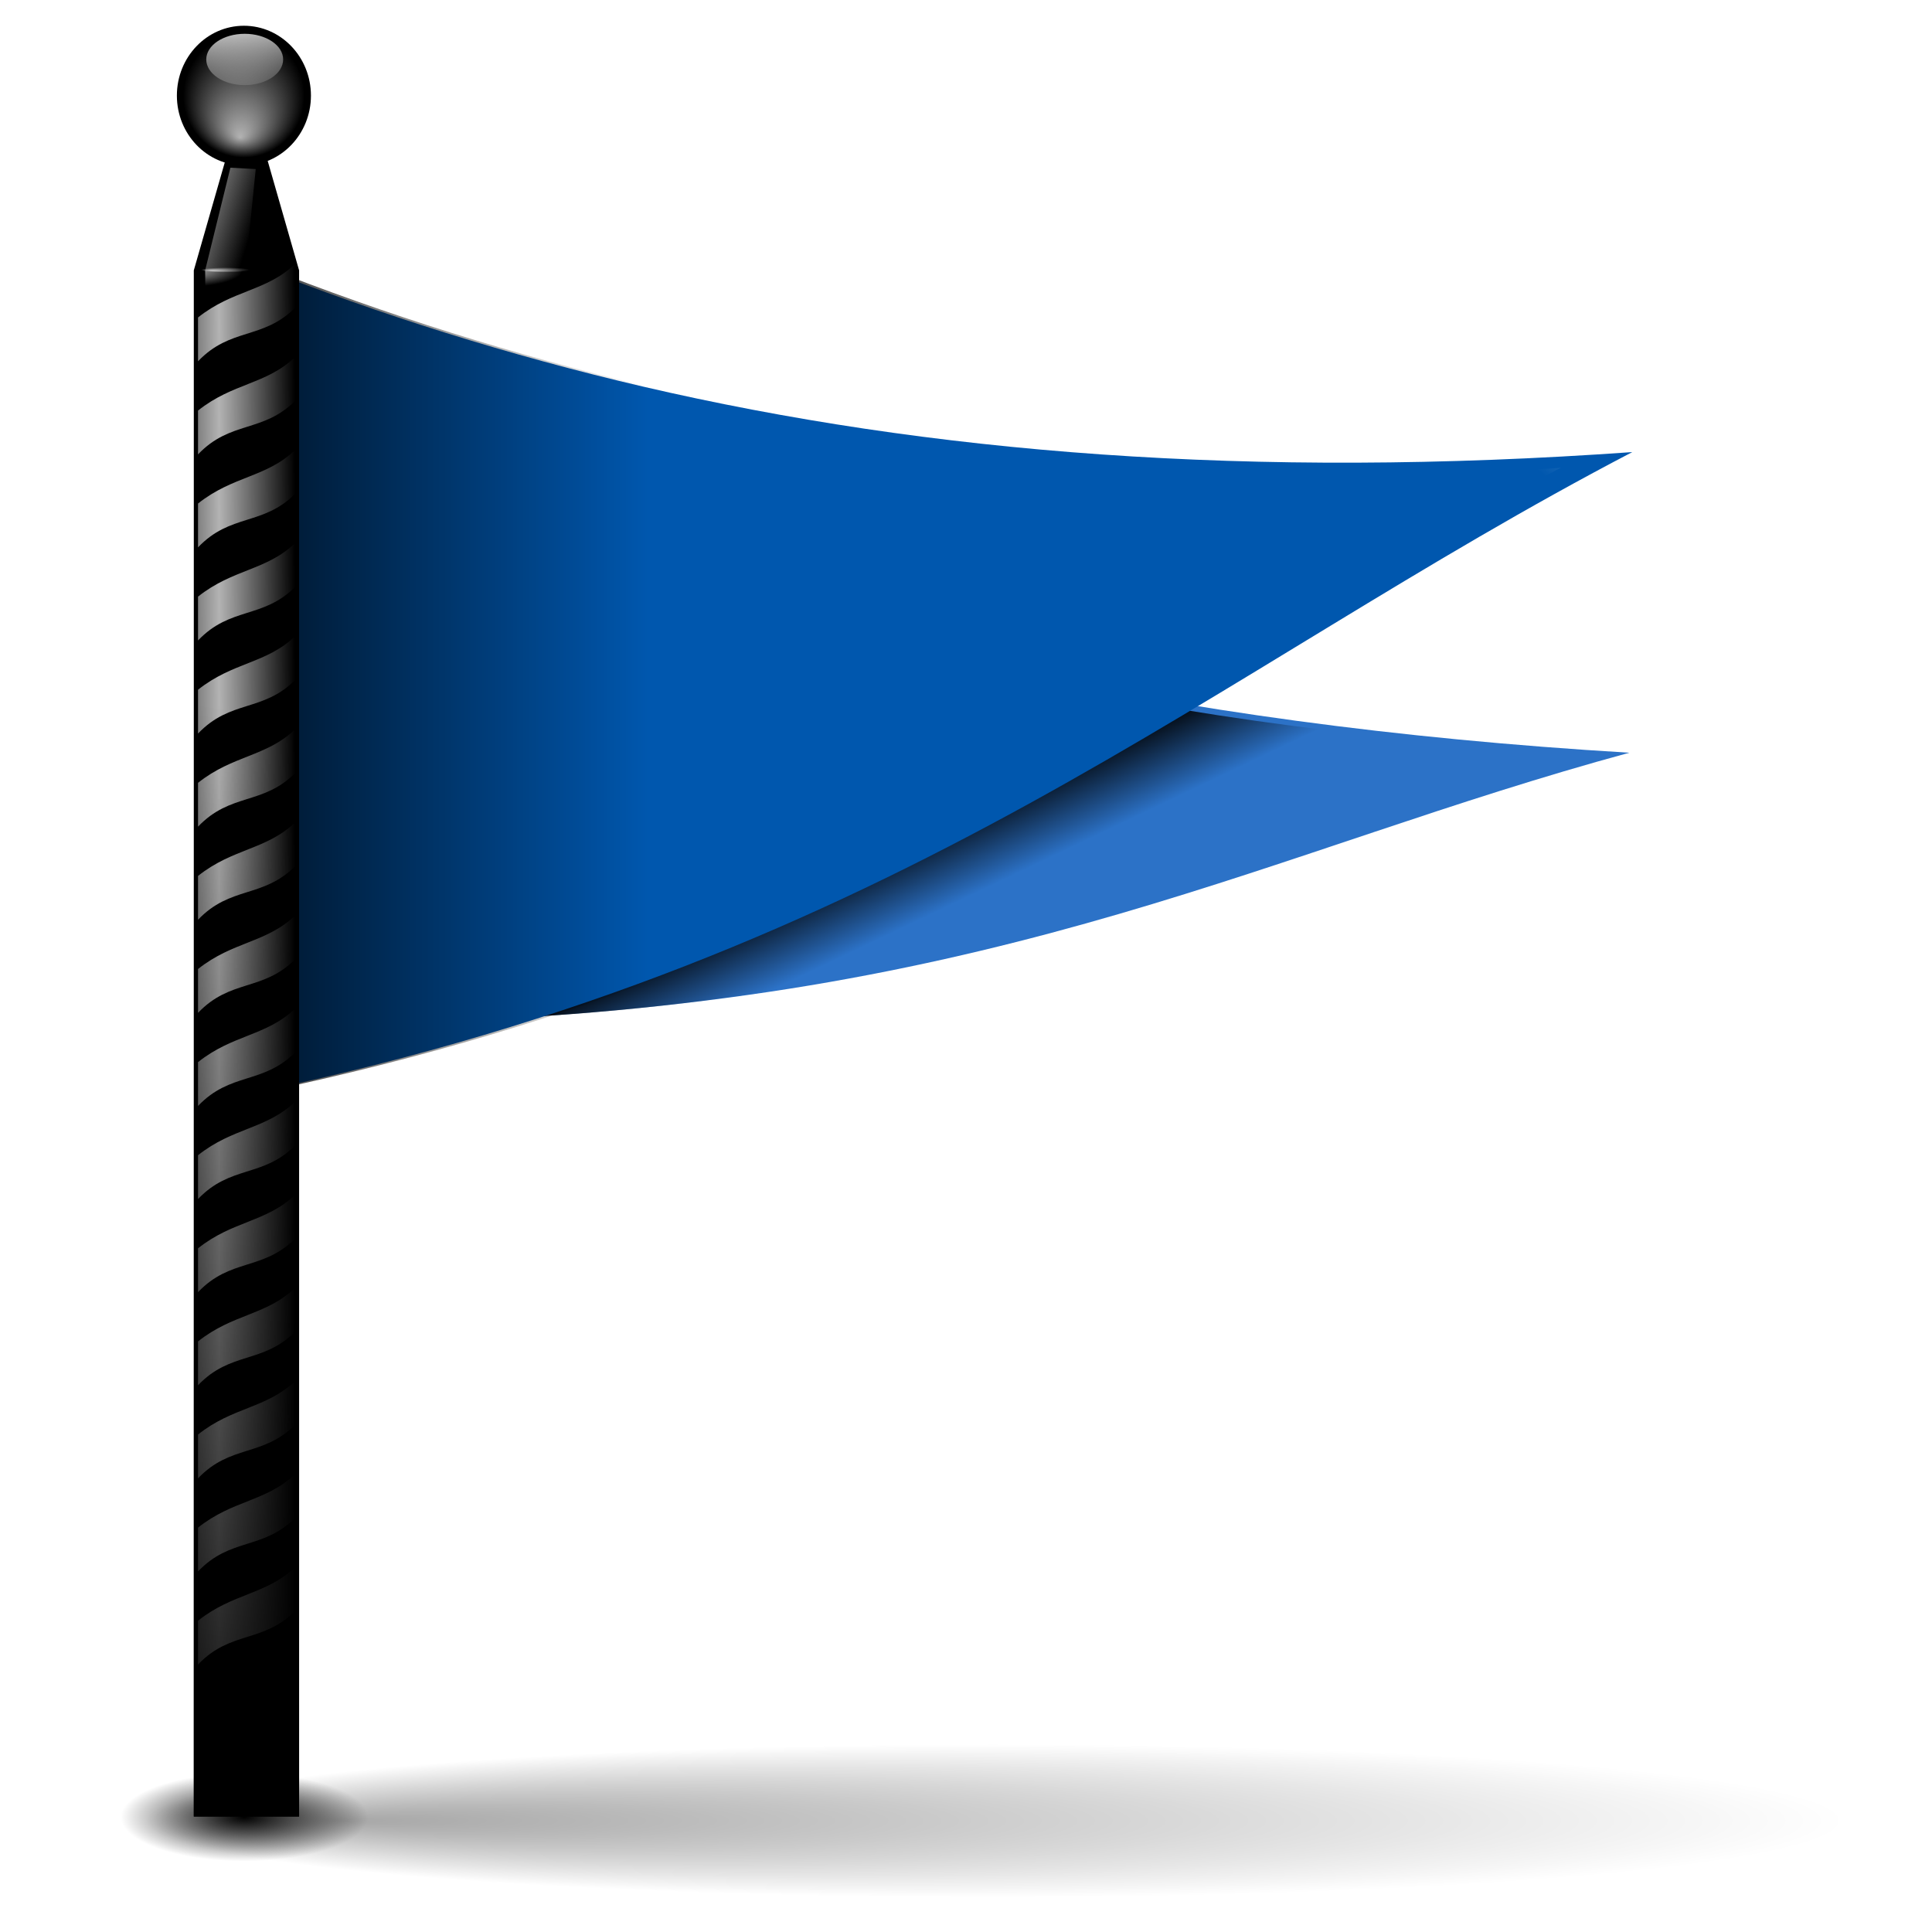
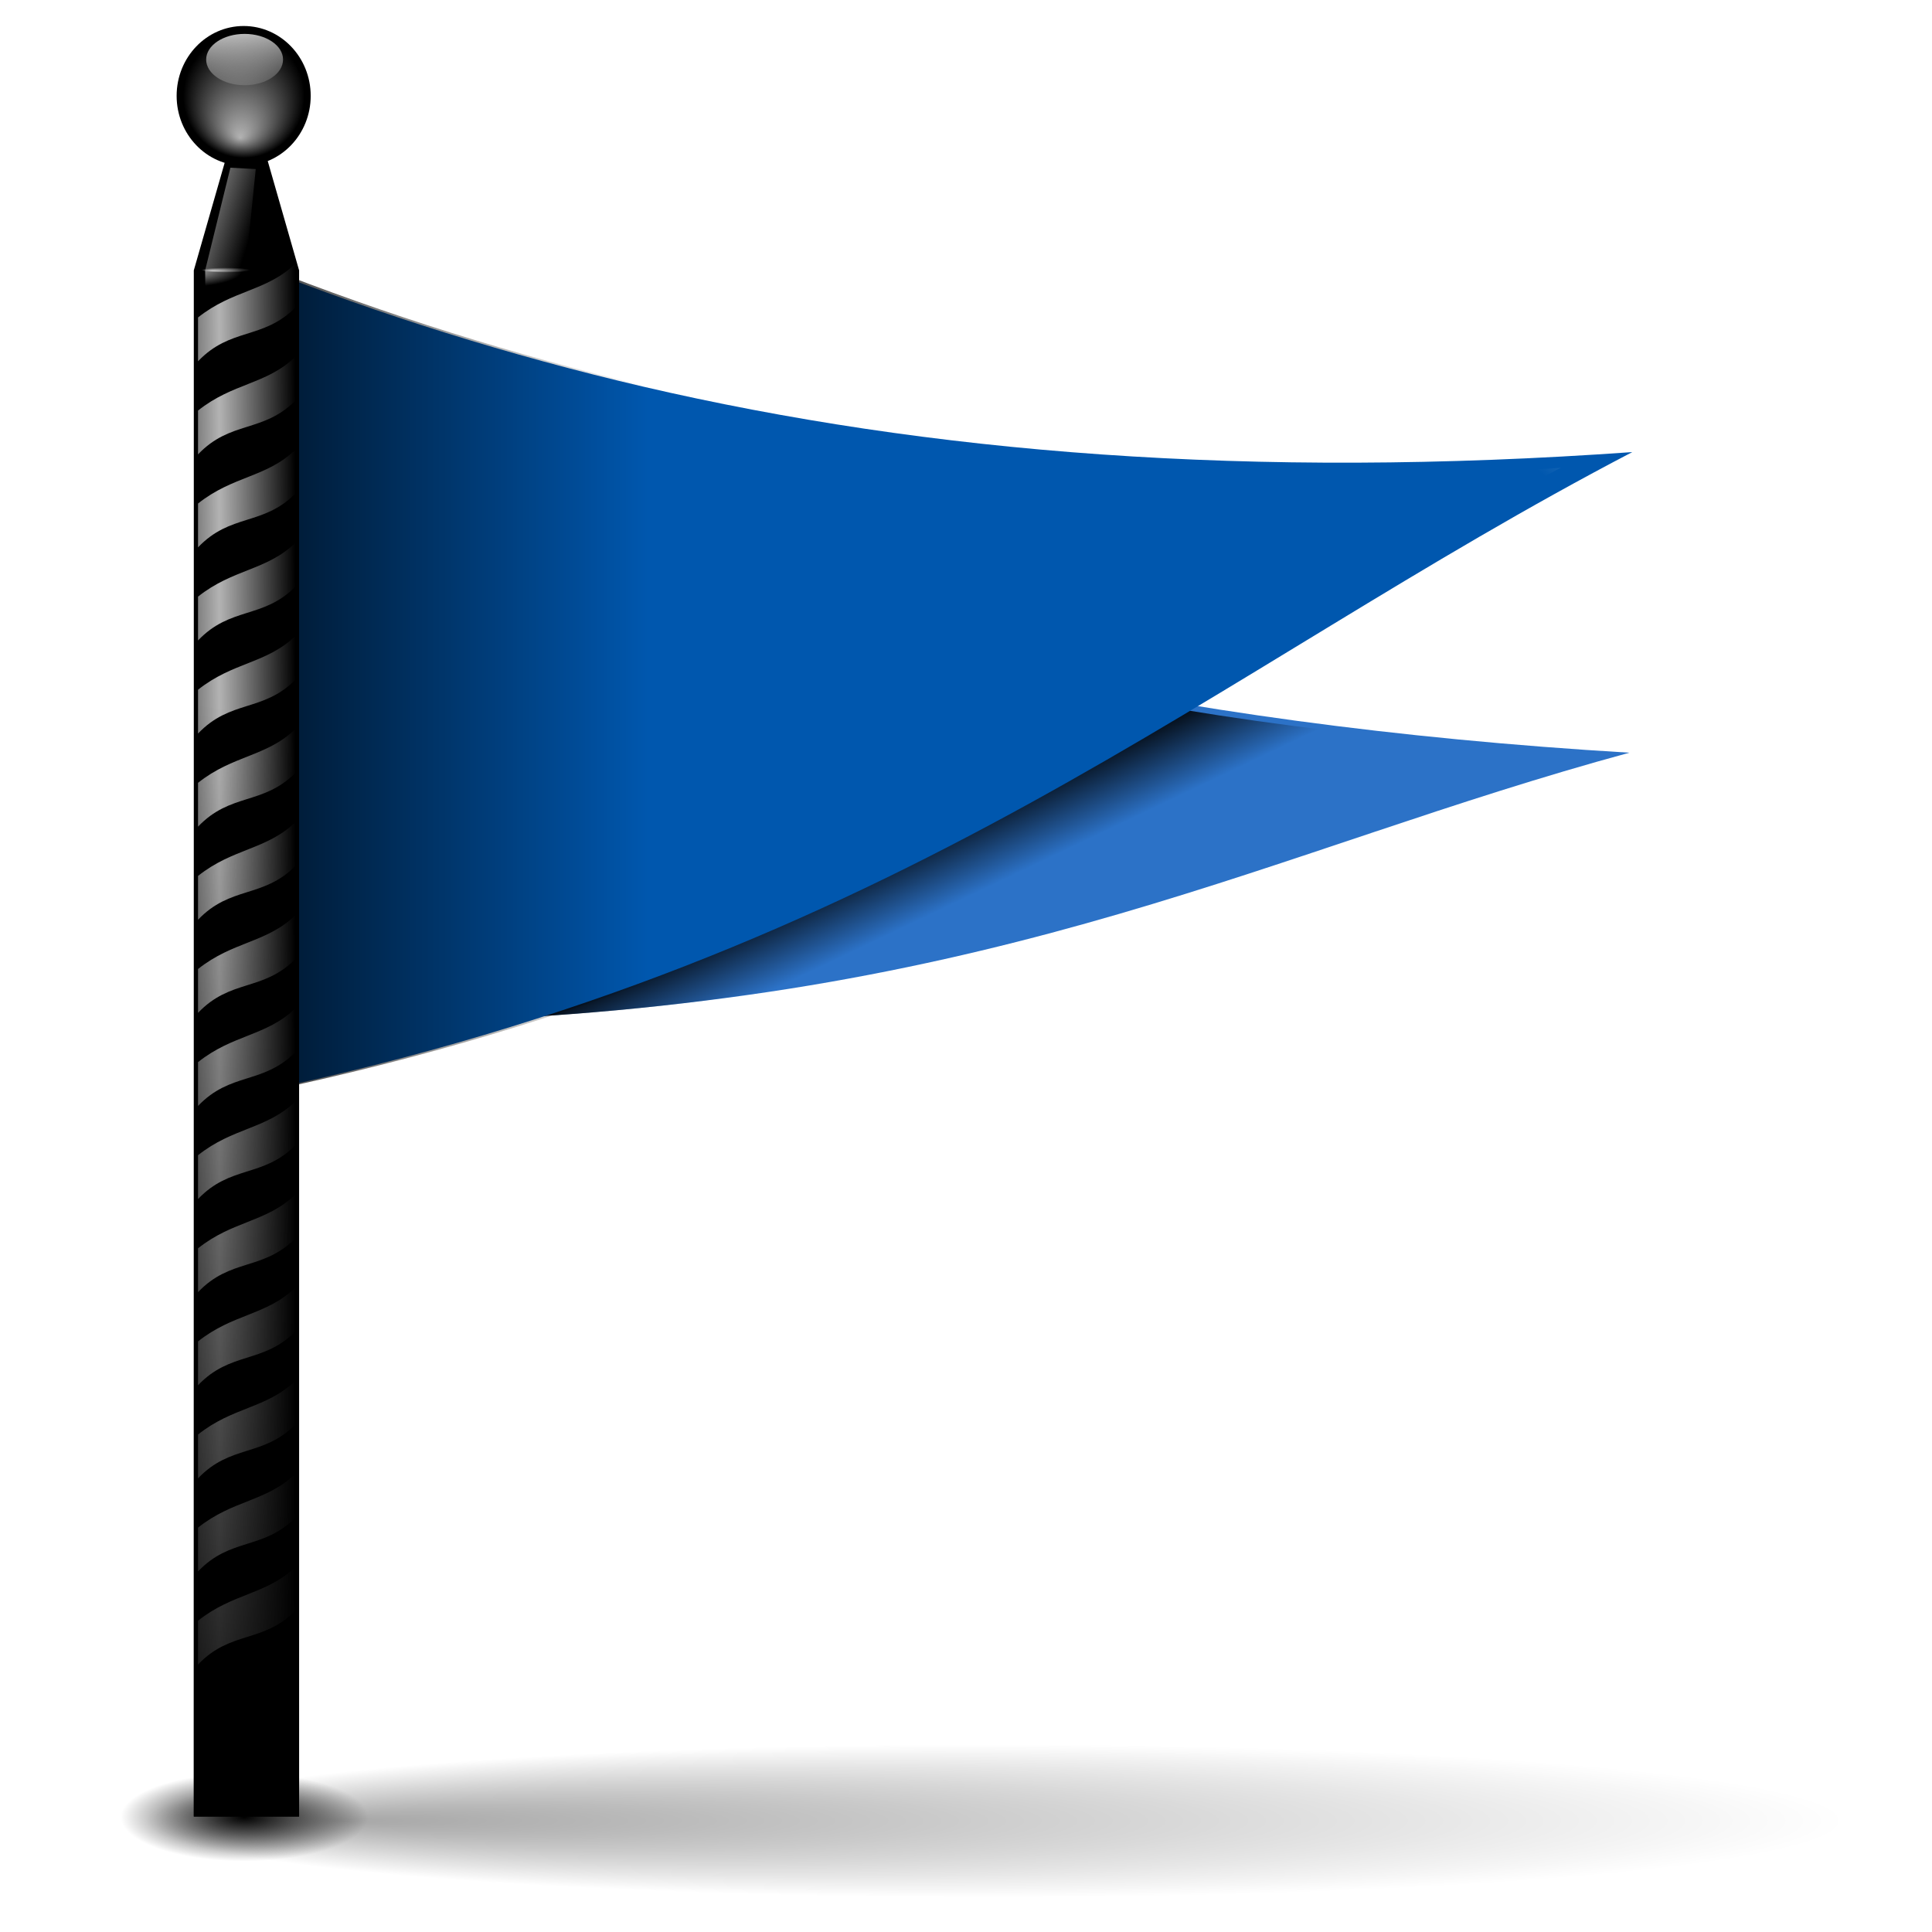
- <svg xmlns="http://www.w3.org/2000/svg" xmlns:xlink="http://www.w3.org/1999/xlink" width="16" height="16" id="svg2156" version="1.0">
+ <svg xmlns="http://www.w3.org/2000/svg" xmlns:xlink="http://www.w3.org/1999/xlink" height="16" id="svg2156" width="16">
  <defs id="defs2158">
    <linearGradient id="linearGradient2917">
-       <stop style="stop-color:black;stop-opacity:1;" offset="0" id="stop2919" />
-       <stop style="stop-color:black;stop-opacity:0;" offset="1" id="stop2921" />
-     </linearGradient>
-     <linearGradient id="linearGradient2897">
-       <stop style="stop-color:black;stop-opacity:1;" offset="0" id="stop2899" />
-       <stop style="stop-color:black;stop-opacity:0;" offset="1" id="stop2901" />
-     </linearGradient>
-     <linearGradient id="linearGradient2889">
-       <stop style="stop-color:black;stop-opacity:1;" offset="0" id="stop2891" />
-       <stop style="stop-color:black;stop-opacity:0;" offset="1" id="stop2893" />
-     </linearGradient>
-     <linearGradient id="linearGradient2845">
-       <stop style="stop-color:black;stop-opacity:1;" offset="0" id="stop2847" />
-       <stop id="stop2859" offset="0.097" style="stop-color:black;stop-opacity:0.61;" />
-       <stop id="stop2853" offset="0.22" style="stop-color:black;stop-opacity:0.516;" />
-       <stop style="stop-color:black;stop-opacity:0;" offset="1" id="stop2849" />
-     </linearGradient>
-     <linearGradient id="linearGradient28778">
-       <stop style="stop-color:#8e8e8e;stop-opacity:1;" offset="0" id="stop28780" />
-       <stop style="stop-color:#8e8e8e;stop-opacity:0;" offset="1" id="stop28782" />
+       <stop id="stop2919" offset="0" />
+       <stop id="stop2921" offset="1" style="stop-opacity:0" />
    </linearGradient>
    <linearGradient id="linearGradient30539">
-       <stop style="stop-color:#ffffff;stop-opacity:1;" offset="0" id="stop30541" />
-       <stop style="stop-color:#ffffff;stop-opacity:0;" offset="1" id="stop30543" />
+       <stop id="stop30541" offset="0" style="stop-color:#fff" />
+       <stop id="stop30543" offset="1" style="stop-opacity:0;stop-color:#fff" />
    </linearGradient>
-     <linearGradient xlink:href="#linearGradient30539" id="linearGradient37006" gradientUnits="userSpaceOnUse" x1="-742.434" y1="195.61" x2="-739.792" y2="217.921" />
-     <linearGradient id="linearGradient30549">
-       <stop style="stop-color:#ffffff;stop-opacity:1;" offset="0" id="stop30551" />
-       <stop style="stop-color:#ffffff;stop-opacity:0;" offset="1" id="stop30553" />
-     </linearGradient>
-     <radialGradient xlink:href="#linearGradient30549" id="radialGradient37008" gradientUnits="userSpaceOnUse" gradientTransform="matrix(1,0,0,0.928571,0,40.41772)" cx="-633.637" cy="565.848" fx="-634.813" fy="578.653" r="18.909" />
-     <linearGradient xlink:href="#linearGradient31433" id="linearGradient36994" gradientUnits="userSpaceOnUse" gradientTransform="matrix(0.03956373,0,0,0.03698899,42.21846,104.3947)" spreadMethod="reflect" x1="-744.585" y1="296.543" x2="-728.625" y2="296.417" />
-     <linearGradient xlink:href="#linearGradient31433" id="linearGradient36991" gradientUnits="userSpaceOnUse" gradientTransform="matrix(0.03956373,0,0,0.03698899,42.21846,105.1656)" spreadMethod="reflect" x1="-744.585" y1="296.543" x2="-728.625" y2="296.417" />
-     <linearGradient xlink:href="#linearGradient31433" id="linearGradient36988" gradientUnits="userSpaceOnUse" gradientTransform="matrix(0.03956373,0,0,0.03698899,42.21846,103.6237)" spreadMethod="reflect" x1="-744.585" y1="296.543" x2="-728.625" y2="296.417" />
-     <linearGradient xlink:href="#linearGradient31433" id="linearGradient36985" gradientUnits="userSpaceOnUse" gradientTransform="matrix(0.03956373,0,0,0.03698899,42.21846,105.9366)" spreadMethod="reflect" x1="-744.585" y1="296.543" x2="-728.625" y2="296.417" />
-     <linearGradient xlink:href="#linearGradient31433" id="linearGradient36982" gradientUnits="userSpaceOnUse" gradientTransform="matrix(0.03956373,0,0,0.03698899,42.21846,106.7076)" spreadMethod="reflect" x1="-744.585" y1="296.543" x2="-728.625" y2="296.417" />
-     <linearGradient xlink:href="#linearGradient31433" id="linearGradient36979" gradientUnits="userSpaceOnUse" gradientTransform="matrix(0.03956373,0,0,0.03698899,42.21846,107.4785)" spreadMethod="reflect" x1="-744.585" y1="296.543" x2="-728.625" y2="296.417" />
-     <linearGradient xlink:href="#linearGradient31433" id="linearGradient36976" gradientUnits="userSpaceOnUse" gradientTransform="matrix(0.03956373,0,0,0.03698899,42.21846,108.2495)" spreadMethod="reflect" x1="-744.585" y1="296.543" x2="-728.625" y2="296.417" />
-     <linearGradient xlink:href="#linearGradient31433" id="linearGradient36973" gradientUnits="userSpaceOnUse" gradientTransform="matrix(0.03956373,0,0,0.03698899,42.21846,109.0204)" spreadMethod="reflect" x1="-744.585" y1="296.543" x2="-728.625" y2="296.417" />
-     <linearGradient xlink:href="#linearGradient31433" id="linearGradient36970" gradientUnits="userSpaceOnUse" gradientTransform="matrix(0.03956373,0,0,0.03698899,42.21846,109.7914)" spreadMethod="reflect" x1="-744.585" y1="296.543" x2="-728.625" y2="296.417" />
-     <linearGradient xlink:href="#linearGradient31433" id="linearGradient36967" gradientUnits="userSpaceOnUse" gradientTransform="matrix(0.03956373,0,0,0.03698899,42.21846,110.5624)" spreadMethod="reflect" x1="-744.585" y1="296.543" x2="-728.625" y2="296.417" />
-     <linearGradient xlink:href="#linearGradient31433" id="linearGradient36964" gradientUnits="userSpaceOnUse" gradientTransform="matrix(0.03956373,0,0,0.03698899,42.21846,111.3333)" spreadMethod="reflect" x1="-744.585" y1="296.543" x2="-728.625" y2="296.417" />
-     <linearGradient xlink:href="#linearGradient31433" id="linearGradient36961" gradientUnits="userSpaceOnUse" gradientTransform="matrix(0.03956373,0,0,0.03698899,42.21846,112.1043)" spreadMethod="reflect" x1="-744.585" y1="296.543" x2="-728.625" y2="296.417" />
-     <linearGradient xlink:href="#linearGradient31433" id="linearGradient36958" gradientUnits="userSpaceOnUse" gradientTransform="matrix(0.03956373,0,0,0.03698899,42.21846,113.6462)" spreadMethod="reflect" x1="-744.585" y1="296.543" x2="-728.625" y2="296.417" />
-     <linearGradient xlink:href="#linearGradient31433" id="linearGradient36955" gradientUnits="userSpaceOnUse" gradientTransform="matrix(0.03956373,0,0,0.03698899,42.21846,114.4171)" spreadMethod="reflect" x1="-744.585" y1="296.543" x2="-728.625" y2="296.417" />
-     <linearGradient id="linearGradient31433">
-       <stop style="stop-color:#ffffff;stop-opacity:1;" offset="0" id="stop31435" />
-       <stop style="stop-color:#ffffff;stop-opacity:0;" offset="1" id="stop31437" />
-     </linearGradient>
-     <linearGradient xlink:href="#linearGradient31433" id="linearGradient36952" gradientUnits="userSpaceOnUse" gradientTransform="matrix(0.03956373,0,0,0.03698899,42.21846,112.8752)" spreadMethod="reflect" x1="-744.585" y1="296.543" x2="-728.625" y2="296.417" />
-     <linearGradient id="linearGradient32372">
-       <stop style="stop-color:#000000;stop-opacity:1;" offset="0" id="stop32374" />
-       <stop style="stop-color:#000000;stop-opacity:0;" offset="1" id="stop32376" />
-     </linearGradient>
-     <linearGradient xlink:href="#linearGradient32372" id="linearGradient36949" gradientUnits="userSpaceOnUse" x1="-757.661" y1="620.912" x2="-714.747" y2="356.506" gradientTransform="matrix(0.03956373,0,0,0.03698899,42.21846,104.8444)" />
-     <linearGradient xlink:href="#linearGradient32382" id="linearGradient36946" gradientUnits="userSpaceOnUse" x1="-751.598" y1="238.114" x2="-736.929" y2="242.499" gradientTransform="matrix(0.03956373,0,0,0.03698899,42.21846,104.8444)" />
-     <linearGradient id="linearGradient33265">
-       <stop style="stop-color:#ffffff;stop-opacity:1;" offset="0" id="stop33267" />
-       <stop style="stop-color:#ffffff;stop-opacity:0;" offset="1" id="stop33269" />
-     </linearGradient>
-     <radialGradient xlink:href="#linearGradient33265" id="radialGradient35166" gradientUnits="userSpaceOnUse" gradientTransform="matrix(1,0,0,0.05820106,0,239.4202)" cx="-742.324" cy="254.216" fx="-745.35" fy="255.144" r="5.105" />
-     <linearGradient id="linearGradient32382">
-       <stop style="stop-color:#ffffff;stop-opacity:1;" offset="0" id="stop32384" />
-       <stop style="stop-color:#ffffff;stop-opacity:0;" offset="1" id="stop32386" />
-     </linearGradient>
-     <radialGradient xlink:href="#linearGradient32382" id="radialGradient36942" gradientUnits="userSpaceOnUse" gradientTransform="matrix(0.1011468,-9.4385953e-4,3.247376e-4,0.03041786,88.27441,105.8268)" cx="-749.719" cy="253.475" fx="-749.719" fy="253.475" r="4.234" />
-     <linearGradient id="linearGradient36928">
-       <stop style="stop-color:#000000;stop-opacity:1;" offset="0" id="stop36930" />
-       <stop style="stop-color:#000000;stop-opacity:0;" offset="1" id="stop36932" />
-     </linearGradient>
-     <radialGradient xlink:href="#linearGradient36928" id="radialGradient36934" cx="78.621" cy="801.517" fx="78.621" fy="801.517" r="5.793" gradientTransform="matrix(1,0,0,0.357143,0,515.2611)" gradientUnits="userSpaceOnUse" />
-     <linearGradient id="linearGradient37885">
-       <stop style="stop-color:#000000;stop-opacity:1;" offset="0" id="stop37887" />
-       <stop style="stop-color:#000000;stop-opacity:0;" offset="1" id="stop37889" />
-     </linearGradient>
-     <radialGradient xlink:href="#linearGradient37885" id="radialGradient37891" cx="114.589" cy="801.878" fx="83.91" fy="801.878" r="39.873" gradientTransform="matrix(1,0,0,0.09009009,0,729.6368)" gradientUnits="userSpaceOnUse" />
-     <radialGradient xlink:href="#linearGradient28778" id="radialGradient2249" gradientUnits="userSpaceOnUse" gradientTransform="matrix(0.162268,0.141036,-0.122767,0.06416779,204.8173,108.6796)" cx="-416.227" cy="413.234" fx="-446.175" fy="447.935" r="170.92" />
-     <radialGradient xlink:href="#linearGradient28778" id="radialGradient2255" gradientUnits="userSpaceOnUse" gradientTransform="matrix(0.232764,0.257749,-0.148367,0.162373,239.7677,122.9846)" cx="-471.994" cy="445.174" fx="-478.931" fy="474.55" r="170.92" />
-     <radialGradient xlink:href="#linearGradient32382" id="radialGradient3138" gradientUnits="userSpaceOnUse" gradientTransform="matrix(0.172933,0.140463,-0.155164,0.07210879,222.6436,105.1597)" cx="-416.227" cy="413.234" fx="-367.642" fy="231.252" r="170.92" />
-     <radialGradient xlink:href="#linearGradient31433" id="radialGradient2874" gradientUnits="userSpaceOnUse" gradientTransform="matrix(0.222535,0.173739,-0.141846,0.146902,229.6751,75.26261)" cx="-419.353" cy="396.003" fx="-309.605" fy="160.807" r="170.92" />
-     <linearGradient xlink:href="#linearGradient2889" id="linearGradient2895" x1="20.411" y1="51.913" x2="47.08" y2="51.913" gradientUnits="userSpaceOnUse" />
-     <linearGradient xlink:href="#linearGradient2897" id="linearGradient2903" x1="20.667" y1="52.226" x2="114.256" y2="52.226" gradientUnits="userSpaceOnUse" />
-     <radialGradient xlink:href="#linearGradient31433" id="radialGradient2906" gradientUnits="userSpaceOnUse" gradientTransform="matrix(0.02706522,0.02113054,-0.01725164,0.01786656,38.54803,120.427)" cx="-419.353" cy="396.003" fx="-309.605" fy="160.807" r="170.92" />
-     <linearGradient xlink:href="#linearGradient2897" id="linearGradient2912" gradientUnits="userSpaceOnUse" x1="11.044" y1="52.226" x2="46.833" y2="52.226" gradientTransform="matrix(0.1216223,0,0,0.1216223,10.61442,111.2734)" />
-     <linearGradient xlink:href="#linearGradient2917" id="linearGradient2923" x1="61.45" y1="70.11" x2="63.463" y2="75.528" gradientUnits="userSpaceOnUse" gradientTransform="translate(0.169976,0.01623174)" />
-     <linearGradient xlink:href="#linearGradient2917" id="linearGradient3087" gradientUnits="userSpaceOnUse" gradientTransform="translate(0.169976,0.01623174)" x1="61.45" y1="70.11" x2="63.463" y2="75.528" />
-     <radialGradient xlink:href="#linearGradient32382" id="radialGradient3089" gradientUnits="userSpaceOnUse" gradientTransform="matrix(0.172933,0.140463,-0.155164,0.07210879,222.6436,105.1597)" cx="-416.227" cy="413.234" fx="-367.642" fy="231.252" r="170.92" />
-     <linearGradient xlink:href="#linearGradient2897" id="linearGradient3091" gradientUnits="userSpaceOnUse" gradientTransform="matrix(0.1216223,0,0,0.1216223,-0.3310994,111.2734)" x1="11.044" y1="52.226" x2="46.833" y2="52.226" />
-     <radialGradient xlink:href="#linearGradient31433" id="radialGradient3093" gradientUnits="userSpaceOnUse" gradientTransform="matrix(0.02706522,0.02113054,-0.01725164,0.01786656,27.60252,120.427)" cx="-419.353" cy="396.003" fx="-309.605" fy="160.807" r="170.92" />
-     <linearGradient xlink:href="#linearGradient30539" id="linearGradient3095" gradientUnits="userSpaceOnUse" x1="-742.434" y1="195.61" x2="-739.792" y2="217.921" />
-     <radialGradient xlink:href="#linearGradient30549" id="radialGradient3097" gradientUnits="userSpaceOnUse" gradientTransform="matrix(1,0,0,0.928571,0,40.41772)" cx="-633.637" cy="565.848" fx="-634.813" fy="578.653" r="18.909" />
-     <linearGradient xlink:href="#linearGradient31433" id="linearGradient3099" gradientUnits="userSpaceOnUse" gradientTransform="matrix(0.03956373,0,0,0.03698899,31.27294,104.3947)" spreadMethod="reflect" x1="-744.585" y1="296.543" x2="-728.625" y2="296.417" />
-     <linearGradient xlink:href="#linearGradient31433" id="linearGradient3101" gradientUnits="userSpaceOnUse" gradientTransform="matrix(0.03956373,0,0,0.03698899,31.27294,105.1656)" spreadMethod="reflect" x1="-744.585" y1="296.543" x2="-728.625" y2="296.417" />
-     <linearGradient xlink:href="#linearGradient31433" id="linearGradient3103" gradientUnits="userSpaceOnUse" gradientTransform="matrix(0.03956373,0,0,0.03698899,31.27294,103.6237)" spreadMethod="reflect" x1="-744.585" y1="296.543" x2="-728.625" y2="296.417" />
-     <linearGradient xlink:href="#linearGradient31433" id="linearGradient3105" gradientUnits="userSpaceOnUse" gradientTransform="matrix(0.03956373,0,0,0.03698899,31.27294,105.9366)" spreadMethod="reflect" x1="-744.585" y1="296.543" x2="-728.625" y2="296.417" />
-     <linearGradient xlink:href="#linearGradient31433" id="linearGradient3107" gradientUnits="userSpaceOnUse" gradientTransform="matrix(0.03956373,0,0,0.03698899,31.27294,106.7076)" spreadMethod="reflect" x1="-744.585" y1="296.543" x2="-728.625" y2="296.417" />
-     <linearGradient xlink:href="#linearGradient31433" id="linearGradient3109" gradientUnits="userSpaceOnUse" gradientTransform="matrix(0.03956373,0,0,0.03698899,31.27294,107.4785)" spreadMethod="reflect" x1="-744.585" y1="296.543" x2="-728.625" y2="296.417" />
-     <linearGradient xlink:href="#linearGradient31433" id="linearGradient3111" gradientUnits="userSpaceOnUse" gradientTransform="matrix(0.03956373,0,0,0.03698899,31.27294,108.2495)" spreadMethod="reflect" x1="-744.585" y1="296.543" x2="-728.625" y2="296.417" />
-     <linearGradient xlink:href="#linearGradient31433" id="linearGradient3113" gradientUnits="userSpaceOnUse" gradientTransform="matrix(0.03956373,0,0,0.03698899,31.27294,109.0204)" spreadMethod="reflect" x1="-744.585" y1="296.543" x2="-728.625" y2="296.417" />
-     <linearGradient xlink:href="#linearGradient31433" id="linearGradient3115" gradientUnits="userSpaceOnUse" gradientTransform="matrix(0.03956373,0,0,0.03698899,31.27294,109.7914)" spreadMethod="reflect" x1="-744.585" y1="296.543" x2="-728.625" y2="296.417" />
-     <linearGradient xlink:href="#linearGradient31433" id="linearGradient3117" gradientUnits="userSpaceOnUse" gradientTransform="matrix(0.03956373,0,0,0.03698899,31.27294,110.5624)" spreadMethod="reflect" x1="-744.585" y1="296.543" x2="-728.625" y2="296.417" />
-     <linearGradient xlink:href="#linearGradient31433" id="linearGradient3119" gradientUnits="userSpaceOnUse" gradientTransform="matrix(0.03956373,0,0,0.03698899,31.27294,111.3333)" spreadMethod="reflect" x1="-744.585" y1="296.543" x2="-728.625" y2="296.417" />
-     <linearGradient xlink:href="#linearGradient31433" id="linearGradient3121" gradientUnits="userSpaceOnUse" gradientTransform="matrix(0.03956373,0,0,0.03698899,31.27294,112.1043)" spreadMethod="reflect" x1="-744.585" y1="296.543" x2="-728.625" y2="296.417" />
-     <linearGradient xlink:href="#linearGradient31433" id="linearGradient3123" gradientUnits="userSpaceOnUse" gradientTransform="matrix(0.03956373,0,0,0.03698899,31.27294,113.6462)" spreadMethod="reflect" x1="-744.585" y1="296.543" x2="-728.625" y2="296.417" />
-     <linearGradient xlink:href="#linearGradient31433" id="linearGradient3125" gradientUnits="userSpaceOnUse" gradientTransform="matrix(0.03956373,0,0,0.03698899,31.27294,114.4171)" spreadMethod="reflect" x1="-744.585" y1="296.543" x2="-728.625" y2="296.417" />
-     <linearGradient xlink:href="#linearGradient31433" id="linearGradient3127" gradientUnits="userSpaceOnUse" gradientTransform="matrix(0.03956373,0,0,0.03698899,31.27294,112.8752)" spreadMethod="reflect" x1="-744.585" y1="296.543" x2="-728.625" y2="296.417" />
-     <linearGradient xlink:href="#linearGradient32372" id="linearGradient3129" gradientUnits="userSpaceOnUse" gradientTransform="matrix(0.03956373,0,0,0.03698899,31.27294,104.8444)" x1="-757.661" y1="620.912" x2="-714.747" y2="356.506" />
-     <linearGradient xlink:href="#linearGradient32382" id="linearGradient3131" gradientUnits="userSpaceOnUse" gradientTransform="matrix(0.03956373,0,0,0.03698899,31.27294,104.8444)" x1="-751.598" y1="238.114" x2="-736.929" y2="242.499" />
-     <radialGradient xlink:href="#linearGradient33265" id="radialGradient3133" gradientUnits="userSpaceOnUse" gradientTransform="matrix(1,0,0,0.05820106,0,239.4202)" cx="-742.324" cy="254.216" fx="-745.35" fy="255.144" r="5.105" />
-     <radialGradient xlink:href="#linearGradient32382" id="radialGradient3135" gradientUnits="userSpaceOnUse" gradientTransform="matrix(0.1011468,-9.4385953e-4,3.247376e-4,0.03041786,77.3289,105.8268)" cx="-749.719" cy="253.475" fx="-749.719" fy="253.475" r="4.234" />
-     <radialGradient xlink:href="#linearGradient36928" id="radialGradient3137" gradientUnits="userSpaceOnUse" gradientTransform="matrix(1,0,0,0.357143,0,515.2611)" cx="78.621" cy="801.517" fx="78.621" fy="801.517" r="5.793" />
-     <radialGradient xlink:href="#linearGradient37885" id="radialGradient3139" gradientUnits="userSpaceOnUse" gradientTransform="matrix(1,0,0,0.09009009,0,729.6368)" cx="114.589" cy="801.878" fx="83.91" fy="801.878" r="39.873" />
+     <linearGradient gradientTransform="translate(.17,.0162)" gradientUnits="userSpaceOnUse" id="linearGradient3087" x1="61.45" x2="63.463" xlink:href="#linearGradient2917" y1="70.11" y2="75.528" />
+     <linearGradient gradientTransform="matrix(.12162,0,0,.12162,-.3311,111.2734)" gradientUnits="userSpaceOnUse" id="linearGradient3091" x1="11.044" x2="46.833" xlink:href="#linearGradient2917" y1="52.226" y2="52.226" />
+     <linearGradient gradientUnits="userSpaceOnUse" id="linearGradient3095" x1="-742.434" x2="-739.792" xlink:href="#linearGradient30539" y1="195.61" y2="217.921" />
+     <linearGradient gradientTransform="matrix(.03956,0,0,.03699,31.27294,104.3947)" gradientUnits="userSpaceOnUse" id="linearGradient3099" spreadMethod="reflect" x1="-744.585" x2="-728.625" xlink:href="#linearGradient30539" y1="296.543" y2="296.417" />
+     <linearGradient gradientTransform="matrix(.03956,0,0,.03699,31.27294,105.1656)" gradientUnits="userSpaceOnUse" id="linearGradient3101" spreadMethod="reflect" x1="-744.585" x2="-728.625" xlink:href="#linearGradient30539" y1="296.543" y2="296.417" />
+     <linearGradient gradientTransform="matrix(.03956,0,0,.03699,31.27294,103.6237)" gradientUnits="userSpaceOnUse" id="linearGradient3103" spreadMethod="reflect" x1="-744.585" x2="-728.625" xlink:href="#linearGradient30539" y1="296.543" y2="296.417" />
+     <linearGradient gradientTransform="matrix(.03956,0,0,.03699,31.27294,105.9366)" gradientUnits="userSpaceOnUse" id="linearGradient3105" spreadMethod="reflect" x1="-744.585" x2="-728.625" xlink:href="#linearGradient30539" y1="296.543" y2="296.417" />
+     <linearGradient gradientTransform="matrix(.03956,0,0,.03699,31.27294,106.7076)" gradientUnits="userSpaceOnUse" id="linearGradient3107" spreadMethod="reflect" x1="-744.585" x2="-728.625" xlink:href="#linearGradient30539" y1="296.543" y2="296.417" />
+     <linearGradient gradientTransform="matrix(.03956,0,0,.03699,31.27294,107.4785)" gradientUnits="userSpaceOnUse" id="linearGradient3109" spreadMethod="reflect" x1="-744.585" x2="-728.625" xlink:href="#linearGradient30539" y1="296.543" y2="296.417" />
+     <linearGradient gradientTransform="matrix(.03956,0,0,.03699,31.27294,108.2495)" gradientUnits="userSpaceOnUse" id="linearGradient3111" spreadMethod="reflect" x1="-744.585" x2="-728.625" xlink:href="#linearGradient30539" y1="296.543" y2="296.417" />
+     <linearGradient gradientTransform="matrix(.03956,0,0,.03699,31.27294,109.0204)" gradientUnits="userSpaceOnUse" id="linearGradient3113" spreadMethod="reflect" x1="-744.585" x2="-728.625" xlink:href="#linearGradient30539" y1="296.543" y2="296.417" />
+     <linearGradient gradientTransform="matrix(.03956,0,0,.03699,31.27294,109.7914)" gradientUnits="userSpaceOnUse" id="linearGradient3115" spreadMethod="reflect" x1="-744.585" x2="-728.625" xlink:href="#linearGradient30539" y1="296.543" y2="296.417" />
+     <linearGradient gradientTransform="matrix(.03956,0,0,.03699,31.27294,110.5624)" gradientUnits="userSpaceOnUse" id="linearGradient3117" spreadMethod="reflect" x1="-744.585" x2="-728.625" xlink:href="#linearGradient30539" y1="296.543" y2="296.417" />
+     <linearGradient gradientTransform="matrix(.03956,0,0,.03699,31.27294,111.3333)" gradientUnits="userSpaceOnUse" id="linearGradient3119" spreadMethod="reflect" x1="-744.585" x2="-728.625" xlink:href="#linearGradient30539" y1="296.543" y2="296.417" />
+     <linearGradient gradientTransform="matrix(.03956,0,0,.03699,31.27294,112.1043)" gradientUnits="userSpaceOnUse" id="linearGradient3121" spreadMethod="reflect" x1="-744.585" x2="-728.625" xlink:href="#linearGradient30539" y1="296.543" y2="296.417" />
+     <linearGradient gradientTransform="matrix(.03956,0,0,.03699,31.27294,113.6462)" gradientUnits="userSpaceOnUse" id="linearGradient3123" spreadMethod="reflect" x1="-744.585" x2="-728.625" xlink:href="#linearGradient30539" y1="296.543" y2="296.417" />
+     <linearGradient gradientTransform="matrix(.03956,0,0,.03699,31.27294,114.4171)" gradientUnits="userSpaceOnUse" id="linearGradient3125" spreadMethod="reflect" x1="-744.585" x2="-728.625" xlink:href="#linearGradient30539" y1="296.543" y2="296.417" />
+     <linearGradient gradientTransform="matrix(.03956,0,0,.03699,31.27294,112.8752)" gradientUnits="userSpaceOnUse" id="linearGradient3127" spreadMethod="reflect" x1="-744.585" x2="-728.625" xlink:href="#linearGradient30539" y1="296.543" y2="296.417" />
+     <linearGradient gradientTransform="matrix(.03956,0,0,.03699,31.27294,104.8444)" gradientUnits="userSpaceOnUse" id="linearGradient3129" x1="-757.661" x2="-714.747" xlink:href="#linearGradient2917" y1="620.912" y2="356.506" />
+     <linearGradient gradientTransform="matrix(.03956,0,0,.03699,31.27294,104.8444)" gradientUnits="userSpaceOnUse" id="linearGradient3131" x1="-751.598" x2="-736.929" xlink:href="#linearGradient30539" y1="238.114" y2="242.499" />
+     <radialGradient cx="-416.227" cy="413.234" fx="-367.642" fy="231.252" gradientTransform="matrix(.17293,.14046,-.15516,.07211,222.6436,105.1597)" gradientUnits="userSpaceOnUse" id="radialGradient3089" r="170.92" xlink:href="#linearGradient30539" />
+     <radialGradient cx="-419.353" cy="396.003" fx="-309.605" fy="160.807" gradientTransform="matrix(.02707,.02113,-.01725,.01787,27.60252,120.427)" gradientUnits="userSpaceOnUse" id="radialGradient3093" r="170.92" xlink:href="#linearGradient30539" />
+     <radialGradient cx="-633.637" cy="565.848" fx="-634.813" fy="578.653" gradientTransform="matrix(1,0,0,.92857,0,40.41772)" gradientUnits="userSpaceOnUse" id="radialGradient3097" r="18.909" xlink:href="#linearGradient30539" />
+     <radialGradient cx="-742.324" cy="254.216" fx="-745.35" fy="255.144" gradientTransform="matrix(1,0,0,.0582,0,239.4202)" gradientUnits="userSpaceOnUse" id="radialGradient3133" r="5.105" xlink:href="#linearGradient30539" />
+     <radialGradient cx="-749.719" cy="253.475" fx="-749.719" fy="253.475" gradientTransform="matrix(.10115,-9.4385953e-4,3.247376e-4,.03042,77.3289,105.8268)" gradientUnits="userSpaceOnUse" id="radialGradient3135" r="4.234" xlink:href="#linearGradient30539" />
+     <radialGradient cx="78.621" cy="801.517" fx="78.621" fy="801.517" gradientTransform="matrix(1,0,0,.35714,0,515.2611)" gradientUnits="userSpaceOnUse" id="radialGradient3137" r="5.793" xlink:href="#linearGradient2917" />
+     <radialGradient cx="114.589" cy="801.878" fx="83.91" fy="801.878" gradientTransform="matrix(1,0,0,.09009,0,729.6368)" gradientUnits="userSpaceOnUse" id="radialGradient3139" r="39.873" xlink:href="#linearGradient2917" />
  </defs>
  <g id="layer1" transform="translate(0,-112)">
-     <g id="g2245" transform="matrix(0.121367,-0.01142879,0.01126994,0.1196801,-1.751361,111.6828)">
-       <path style="fill:#2c72c7;fill-opacity:1;fill-rule:evenodd;stroke:none" d="M 39.441,76.988 43.825,42.056 C 64.254,52.893 87.863,61.189 119.468,66.146 94.881,70.456 76.051,78.9 39.441,76.988 z" id="path34166" />
-       <path id="path2915" d="m 39.611,77.004 4.384,-34.932 c 20.429,10.837 40.554,18.8 72.159,23.757 -24.588,4.309 -39.933,13.086 -76.543,11.174 z" style="fill:url(#linearGradient3087);fill-opacity:1;fill-rule:evenodd;stroke:none" />
-       <path id="path34168" d="m 39.917,75.71 3.916,-31.206 C 62.083,54.185 84.327,61.722 112.562,66.151 90.596,70 72.622,77.418 39.917,75.71 z" style="opacity:0.772;fill:url(#radialGradient3089);fill-opacity:1;fill-rule:evenodd;stroke:none" />
+     <g id="g2245" transform="matrix(.12137,-.01143,.01127,.11968,-1.75136,111.6828)">
+       <path d="M 39.441,76.988 43.825,42.056 C 64.254,52.893 87.863,61.189 119.468,66.146 94.881,70.456 76.051,78.9 39.441,76.988 z" id="path34166" style="fill:#2c72c7;fill-rule:evenodd" />
+       <path d="m 39.611,77.004 4.384,-34.932 c 20.429,10.837 40.554,18.8 72.159,23.757 -24.588,4.309 -39.933,13.086 -76.543,11.174 z" id="path2915" style="fill:url(#linearGradient3087);fill-rule:evenodd" />
+       <path d="m 39.917,75.71 3.916,-31.206 C 62.083,54.185 84.327,61.722 112.562,66.151 90.596,70 72.622,77.418 39.917,75.71 z" id="path34168" style="opacity:0.772;fill:url(#radialGradient3089);fill-rule:evenodd" />
    </g>
-     <path id="path2841" d="m 2.135,121.043 0,-6.836 c 1.014,0.399 2.07,0.734 3.192,0.995 2.368,0.55 5.027,0.767 8.191,0.542 -3.479,1.814 -6.051,4.185 -11.382,5.299 z" style="fill:#0057ae;fill-opacity:1;fill-rule:evenodd;stroke:none" />
-     <path style="fill:url(#linearGradient3091);fill-opacity:1;fill-rule:evenodd;stroke:none" d="m 2.183,121.043 0,-6.836 c 1.014,0.399 2.07,0.734 3.192,0.995 2.368,0.55 5.027,0.767 8.191,0.542 -3.479,1.814 -6.051,4.185 -11.382,5.299 z" id="path27028" />
-     <path id="path27903" d="m 2.181,120.817 0,-6.347 c 2.927,1.152 6.415,1.712 10.745,1.404 -3.231,1.685 -5.794,3.909 -10.745,4.943 z" style="opacity:0.874;fill:url(#radialGradient3093);fill-opacity:1;fill-rule:evenodd;stroke:none" />
-     <path style="fill:#000000;fill-opacity:1;fill-rule:nonzero;stroke:none" d="m 1.605,114.239 0.436,-1.52 0.436,1.52 0,12.805 -0.872,0 0,-12.805 z" id="rect28786" />
-     <path style="fill:#000000;fill-opacity:1;fill-rule:nonzero;stroke:none" id="path29662" d="m -614.728,565.848 a 18.909,17.558 0 1 1 -37.818,0 18.909,17.558 0 1 1 37.818,0 z" transform="matrix(0.02935682,0,0,0.03293617,20.62155,94.15471)" />
-     <path style="fill:url(#linearGradient3095);fill-opacity:1;fill-rule:nonzero;stroke:none" id="path29664" d="m -730.104,207.94 a 7.339,6.605 0 1 1 -14.678,0 7.339,6.605 0 1 1 14.678,0 z" transform="matrix(0.04336893,0,0,0.032186,34.00862,105.7997)" />
-     <path transform="matrix(0.0266005,0,0,0.02922559,18.87513,96.2544)" d="m -614.728,565.848 a 18.909,17.558 0 1 1 -37.818,0 18.909,17.558 0 1 1 37.818,0 z" id="path30547" style="opacity:0.702;fill:url(#radialGradient3097);fill-opacity:1;fill-rule:nonzero;stroke:none" />
-     <path style="opacity:0.702;fill:url(#linearGradient3099);fill-opacity:1;fill-rule:nonzero;stroke:none" d="m 1.64,115.4 c 0.289,-0.23 0.566,-0.215 0.805,-0.444 l 0,0.363 c -0.268,0.268 -0.537,0.162 -0.805,0.444 l 0,-0.363 z" id="rect30557" />
-     <path id="path31441" d="m 1.64,116.17 c 0.289,-0.23 0.566,-0.215 0.805,-0.444 l 0,0.363 c -0.268,0.268 -0.537,0.162 -0.805,0.444 l 0,-0.363 z" style="opacity:0.702;fill:url(#linearGradient3101);fill-opacity:1;fill-rule:nonzero;stroke:none" />
-     <path id="path31445" d="m 1.64,114.629 c 0.289,-0.23 0.566,-0.215 0.805,-0.444 l 0,0.363 c -0.268,0.268 -0.537,0.162 -0.805,0.444 l 0,-0.363 z" style="opacity:0.702;fill:url(#linearGradient3103);fill-opacity:1;fill-rule:nonzero;stroke:none" />
-     <path style="opacity:0.702;fill:url(#linearGradient3105);fill-opacity:1;fill-rule:nonzero;stroke:none" d="m 1.64,116.941 c 0.289,-0.23 0.566,-0.215 0.805,-0.444 l 0,0.363 c -0.268,0.268 -0.537,0.162 -0.805,0.444 l 0,-0.363 z" id="path31449" />
-     <path id="path31453" d="m 1.64,117.712 c 0.289,-0.23 0.566,-0.215 0.805,-0.444 l 0,0.363 c -0.268,0.268 -0.537,0.162 -0.805,0.444 l 0,-0.363 z" style="opacity:0.702;fill:url(#linearGradient3107);fill-opacity:1;fill-rule:nonzero;stroke:none" />
-     <path style="opacity:0.702;fill:url(#linearGradient3109);fill-opacity:1;fill-rule:nonzero;stroke:none" d="m 1.64,118.483 c 0.289,-0.23 0.566,-0.215 0.805,-0.444 l 0,0.363 c -0.268,0.268 -0.537,0.162 -0.805,0.444 l 0,-0.363 z" id="path31457" />
-     <path id="path31461" d="m 1.64,119.254 c 0.289,-0.23 0.566,-0.215 0.805,-0.444 l 0,0.363 c -0.268,0.268 -0.537,0.162 -0.805,0.444 l 0,-0.363 z" style="opacity:0.702;fill:url(#linearGradient3111);fill-opacity:1;fill-rule:nonzero;stroke:none" />
-     <path style="opacity:0.702;fill:url(#linearGradient3113);fill-opacity:1;fill-rule:nonzero;stroke:none" d="m 1.64,120.025 c 0.289,-0.23 0.566,-0.215 0.805,-0.444 l 0,0.363 c -0.268,0.268 -0.537,0.162 -0.805,0.444 l 0,-0.363 z" id="path31465" />
-     <path id="path31469" d="m 1.64,120.796 c 0.289,-0.23 0.566,-0.215 0.805,-0.444 l 0,0.363 c -0.268,0.268 -0.537,0.162 -0.805,0.444 l 0,-0.363 z" style="opacity:0.702;fill:url(#linearGradient3115);fill-opacity:1;fill-rule:nonzero;stroke:none" />
-     <path style="opacity:0.702;fill:url(#linearGradient3117);fill-opacity:1;fill-rule:nonzero;stroke:none" d="m 1.64,121.567 c 0.289,-0.23 0.566,-0.215 0.805,-0.444 l 0,0.363 c -0.268,0.268 -0.537,0.162 -0.805,0.444 l 0,-0.363 z" id="path31473" />
-     <path id="path31477" d="m 1.64,122.338 c 0.289,-0.23 0.566,-0.215 0.805,-0.444 l 0,0.363 c -0.268,0.268 -0.537,0.162 -0.805,0.444 l 0,-0.363 z" style="opacity:0.702;fill:url(#linearGradient3119);fill-opacity:1;fill-rule:nonzero;stroke:none" />
-     <path style="opacity:0.702;fill:url(#linearGradient3121);fill-opacity:1;fill-rule:nonzero;stroke:none" d="m 1.64,123.109 c 0.289,-0.23 0.566,-0.215 0.805,-0.444 l 0,0.363 c -0.268,0.268 -0.537,0.162 -0.805,0.444 l 0,-0.363 z" id="path31481" />
-     <path id="path31485" d="m 1.64,124.651 c 0.289,-0.23 0.566,-0.215 0.805,-0.444 l 0,0.363 c -0.268,0.268 -0.537,0.162 -0.805,0.444 l 0,-0.363 z" style="opacity:0.702;fill:url(#linearGradient3123);fill-opacity:1;fill-rule:nonzero;stroke:none" />
-     <path style="opacity:0.702;fill:url(#linearGradient3125);fill-opacity:1;fill-rule:nonzero;stroke:none" d="m 1.64,125.422 c 0.289,-0.23 0.566,-0.215 0.805,-0.444 l 0,0.363 c -0.268,0.268 -0.537,0.162 -0.805,0.444 l 0,-0.363 z" id="path31489" />
-     <path id="path31493" d="m 1.64,123.88 c 0.289,-0.23 0.566,-0.215 0.805,-0.444 l 0,0.363 c -0.268,0.268 -0.537,0.162 -0.805,0.444 l 0,-0.363 z" style="opacity:0.702;fill:url(#linearGradient3127);fill-opacity:1;fill-rule:nonzero;stroke:none" />
-     <path id="path31497" d="m 1.605,114.239 0.436,-1.52 0.436,1.52 0,12.805 -0.872,0 0,-12.805 z" style="fill:url(#linearGradient3129);fill-opacity:1;fill-rule:nonzero;stroke:none" />
-     <path style="opacity:0.698;fill:url(#linearGradient3131);fill-opacity:1;fill-rule:evenodd;stroke:none" d="m 1.908,113.389 -0.209,0.85 0.335,-0.006 0.084,-0.833 -0.209,-0.011 z" id="path32380" />
-     <path style="opacity:0.698;fill:url(#radialGradient3133);fill-opacity:1;fill-rule:nonzero;stroke:none" id="path32390" d="m -737.219,254.216 a 5.105,0.297 0 1 1 -10.211,0 5.105,0.297 0 1 1 10.211,0 z" transform="matrix(0.03956373,0,0,0.07061536,31.2366,96.28401)" />
-     <path id="path33273" d="m 1.701,114.48 -0.002,-0.241 0.335,-0.006 -0.124,0.258 -0.209,-0.011 z" style="opacity:0.698;fill:url(#radialGradient3135);fill-opacity:1;fill-rule:evenodd;stroke:none" />
-     <path style="fill:url(#radialGradient3137);fill-opacity:1;fill-rule:nonzero;stroke:none" id="path36053" d="m 84.414,801.517 a 5.793,2.069 0 1 1 -11.586,0 5.793,2.069 0 1 1 11.586,0 z" transform="matrix(0.1766396,0,0,0.1766396,-11.86424,-14.53009)" />
-     <path style="opacity:0.34;fill:url(#radialGradient3139);fill-opacity:1;fill-rule:nonzero;stroke:none" id="path37010" d="m 154.462,801.878 a 39.873,3.592 0 1 1 -79.745,0 39.873,3.592 0 1 1 79.745,0 z" transform="matrix(0.1766396,0,0,0.1766396,-11.98504,-14.56464)" />
+     <path d="m 2.135,121.043 0,-6.836 c 1.014,0.399 2.07,0.734 3.192,0.995 2.368,0.55 5.027,0.767 8.191,0.542 -3.479,1.814 -6.051,4.185 -11.382,5.299 z" id="path2841" style="fill:#0057ae;fill-rule:evenodd" />
+     <path d="m 2.183,121.043 0,-6.836 c 1.014,0.399 2.07,0.734 3.192,0.995 2.368,0.55 5.027,0.767 8.191,0.542 -3.479,1.814 -6.051,4.185 -11.382,5.299 z" id="path27028" style="fill:url(#linearGradient3091);fill-rule:evenodd" />
+     <path d="m 2.181,120.817 0,-6.347 c 2.927,1.152 6.415,1.712 10.745,1.404 -3.231,1.685 -5.794,3.909 -10.745,4.943 z" id="path27903" style="opacity:0.874;fill:url(#radialGradient3093);fill-rule:evenodd" />
+     <path d="m 1.605,114.239 0.436,-1.52 0.436,1.52 0,12.805 -0.872,0 0,-12.805 z" id="rect28786" />
+     <path d="m -614.728,565.848 a 18.909,17.558 0 1 1 -37.818,0 18.909,17.558 0 1 1 37.818,0 z" id="path29662" transform="matrix(.02936,0,0,.03294,20.62155,94.15471)" />
+     <path d="m -730.104,207.94 a 7.339,6.605 0 1 1 -14.678,0 7.339,6.605 0 1 1 14.678,0 z" id="path29664" style="fill:url(#linearGradient3095)" transform="matrix(.04337,0,0,.03219,34.00862,105.7997)" />
+     <path d="m -614.728,565.848 a 18.909,17.558 0 1 1 -37.818,0 18.909,17.558 0 1 1 37.818,0 z" id="path30547" style="opacity:0.702;fill:url(#radialGradient3097)" transform="matrix(.0266,0,0,.02923,18.87513,96.2544)" />
+     <path d="m 1.64,115.4 c 0.289,-0.23 0.566,-0.215 0.805,-0.444 l 0,0.363 c -0.268,0.268 -0.537,0.162 -0.805,0.444 l 0,-0.363 z" id="rect30557" style="opacity:0.702;fill:url(#linearGradient3099)" />
+     <path d="m 1.64,116.17 c 0.289,-0.23 0.566,-0.215 0.805,-0.444 l 0,0.363 c -0.268,0.268 -0.537,0.162 -0.805,0.444 l 0,-0.363 z" id="path31441" style="opacity:0.702;fill:url(#linearGradient3101)" />
+     <path d="m 1.64,114.629 c 0.289,-0.23 0.566,-0.215 0.805,-0.444 l 0,0.363 c -0.268,0.268 -0.537,0.162 -0.805,0.444 l 0,-0.363 z" id="path31445" style="opacity:0.702;fill:url(#linearGradient3103)" />
+     <path d="m 1.64,116.941 c 0.289,-0.23 0.566,-0.215 0.805,-0.444 l 0,0.363 c -0.268,0.268 -0.537,0.162 -0.805,0.444 l 0,-0.363 z" id="path31449" style="opacity:0.702;fill:url(#linearGradient3105)" />
+     <path d="m 1.64,117.712 c 0.289,-0.23 0.566,-0.215 0.805,-0.444 l 0,0.363 c -0.268,0.268 -0.537,0.162 -0.805,0.444 l 0,-0.363 z" id="path31453" style="opacity:0.702;fill:url(#linearGradient3107)" />
+     <path d="m 1.64,118.483 c 0.289,-0.23 0.566,-0.215 0.805,-0.444 l 0,0.363 c -0.268,0.268 -0.537,0.162 -0.805,0.444 l 0,-0.363 z" id="path31457" style="opacity:0.702;fill:url(#linearGradient3109)" />
+     <path d="m 1.64,119.254 c 0.289,-0.23 0.566,-0.215 0.805,-0.444 l 0,0.363 c -0.268,0.268 -0.537,0.162 -0.805,0.444 l 0,-0.363 z" id="path31461" style="opacity:0.702;fill:url(#linearGradient3111)" />
+     <path d="m 1.64,120.025 c 0.289,-0.23 0.566,-0.215 0.805,-0.444 l 0,0.363 c -0.268,0.268 -0.537,0.162 -0.805,0.444 l 0,-0.363 z" id="path31465" style="opacity:0.702;fill:url(#linearGradient3113)" />
+     <path d="m 1.64,120.796 c 0.289,-0.23 0.566,-0.215 0.805,-0.444 l 0,0.363 c -0.268,0.268 -0.537,0.162 -0.805,0.444 l 0,-0.363 z" id="path31469" style="opacity:0.702;fill:url(#linearGradient3115)" />
+     <path d="m 1.64,121.567 c 0.289,-0.23 0.566,-0.215 0.805,-0.444 l 0,0.363 c -0.268,0.268 -0.537,0.162 -0.805,0.444 l 0,-0.363 z" id="path31473" style="opacity:0.702;fill:url(#linearGradient3117)" />
+     <path d="m 1.64,122.338 c 0.289,-0.23 0.566,-0.215 0.805,-0.444 l 0,0.363 c -0.268,0.268 -0.537,0.162 -0.805,0.444 l 0,-0.363 z" id="path31477" style="opacity:0.702;fill:url(#linearGradient3119)" />
+     <path d="m 1.64,123.109 c 0.289,-0.23 0.566,-0.215 0.805,-0.444 l 0,0.363 c -0.268,0.268 -0.537,0.162 -0.805,0.444 l 0,-0.363 z" id="path31481" style="opacity:0.702;fill:url(#linearGradient3121)" />
+     <path d="m 1.64,124.651 c 0.289,-0.23 0.566,-0.215 0.805,-0.444 l 0,0.363 c -0.268,0.268 -0.537,0.162 -0.805,0.444 l 0,-0.363 z" id="path31485" style="opacity:0.702;fill:url(#linearGradient3123)" />
+     <path d="m 1.64,125.422 c 0.289,-0.23 0.566,-0.215 0.805,-0.444 l 0,0.363 c -0.268,0.268 -0.537,0.162 -0.805,0.444 l 0,-0.363 z" id="path31489" style="opacity:0.702;fill:url(#linearGradient3125)" />
+     <path d="m 1.64,123.88 c 0.289,-0.23 0.566,-0.215 0.805,-0.444 l 0,0.363 c -0.268,0.268 -0.537,0.162 -0.805,0.444 l 0,-0.363 z" id="path31493" style="opacity:0.702;fill:url(#linearGradient3127)" />
+     <path d="m 1.605,114.239 0.436,-1.52 0.436,1.52 0,12.805 -0.872,0 0,-12.805 z" id="path31497" style="fill:url(#linearGradient3129)" />
+     <path d="m 1.908,113.389 -0.209,0.85 0.335,-0.006 0.084,-0.833 -0.209,-0.011 z" id="path32380" style="opacity:0.698;fill:url(#linearGradient3131);fill-rule:evenodd" />
+     <path d="m -737.219,254.216 a 5.105,0.297 0 1 1 -10.211,0 5.105,0.297 0 1 1 10.211,0 z" id="path32390" style="opacity:0.698;fill:url(#radialGradient3133)" transform="matrix(.03956,0,0,.07062,31.2366,96.28401)" />
+     <path d="m 1.701,114.48 -0.002,-0.241 0.335,-0.006 -0.124,0.258 -0.209,-0.011 z" id="path33273" style="opacity:0.698;fill:url(#radialGradient3135);fill-rule:evenodd" />
+     <path d="m 84.414,801.517 a 5.793,2.069 0 1 1 -11.586,0 5.793,2.069 0 1 1 11.586,0 z" id="path36053" style="fill:url(#radialGradient3137)" transform="matrix(.17664,0,0,.17664,-11.86424,-14.53009)" />
+     <path d="m 154.462,801.878 a 39.873,3.592 0 1 1 -79.745,0 39.873,3.592 0 1 1 79.745,0 z" id="path37010" style="opacity:0.34;fill:url(#radialGradient3139)" transform="matrix(.17664,0,0,.17664,-11.98504,-14.56464)" />
  </g>
</svg>
